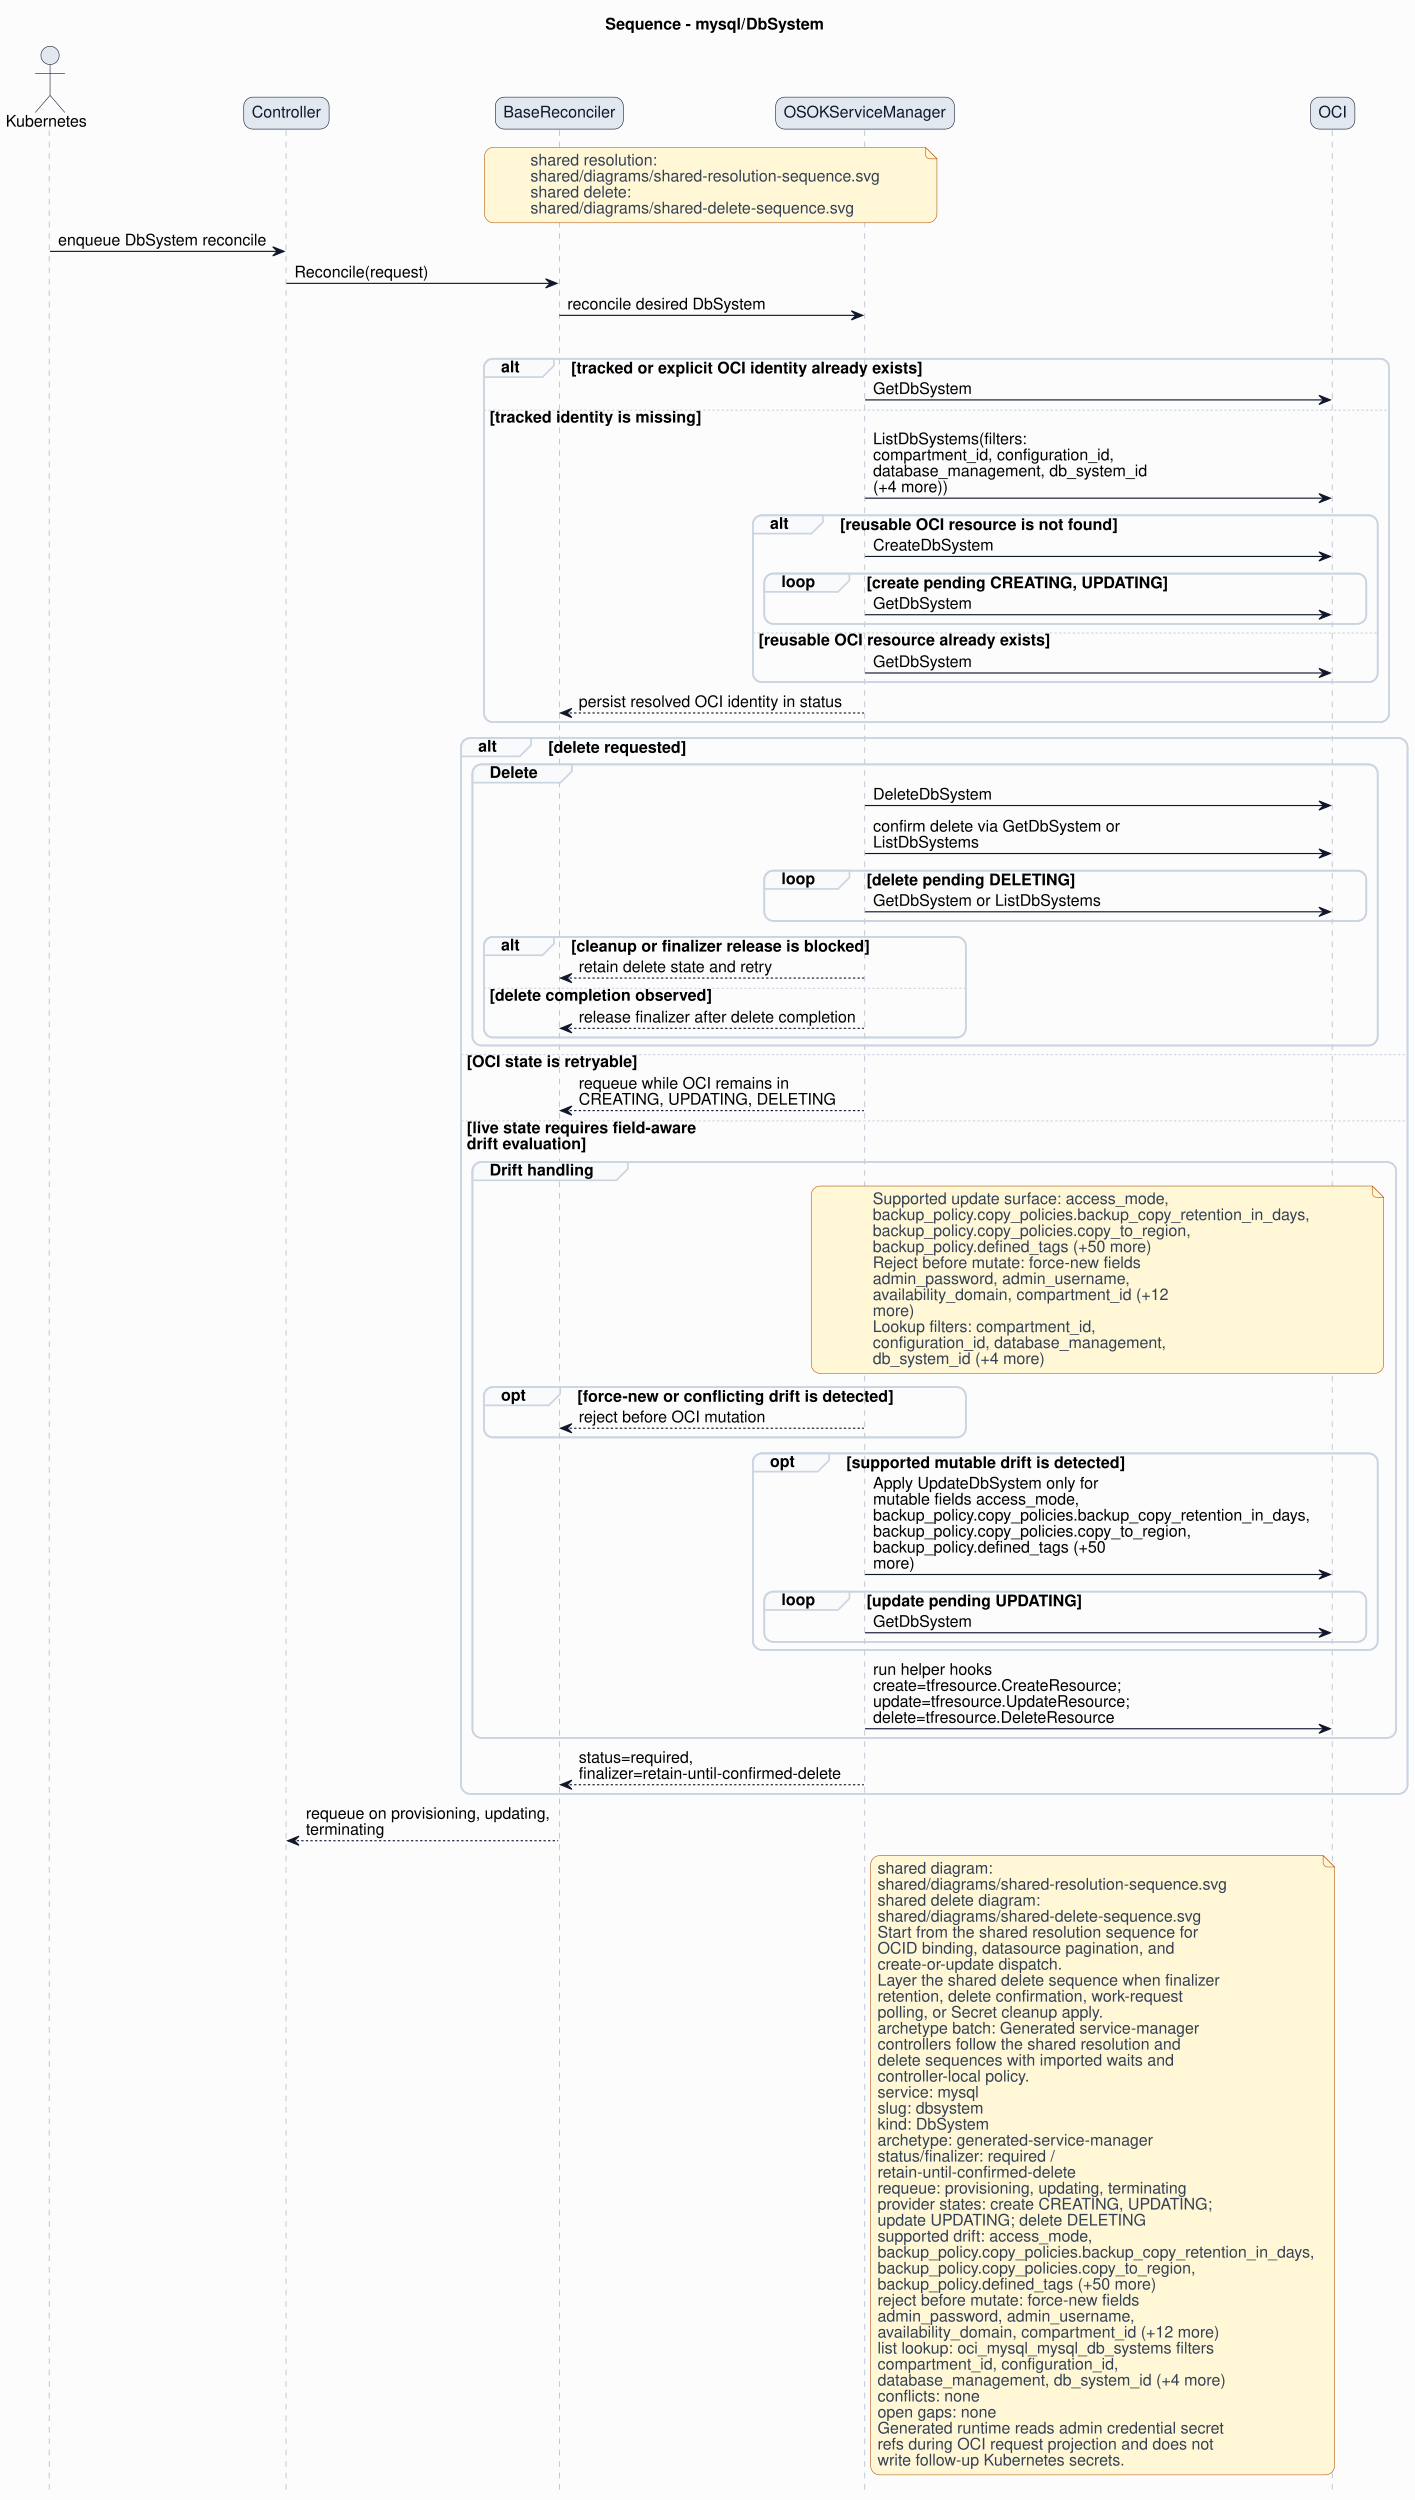
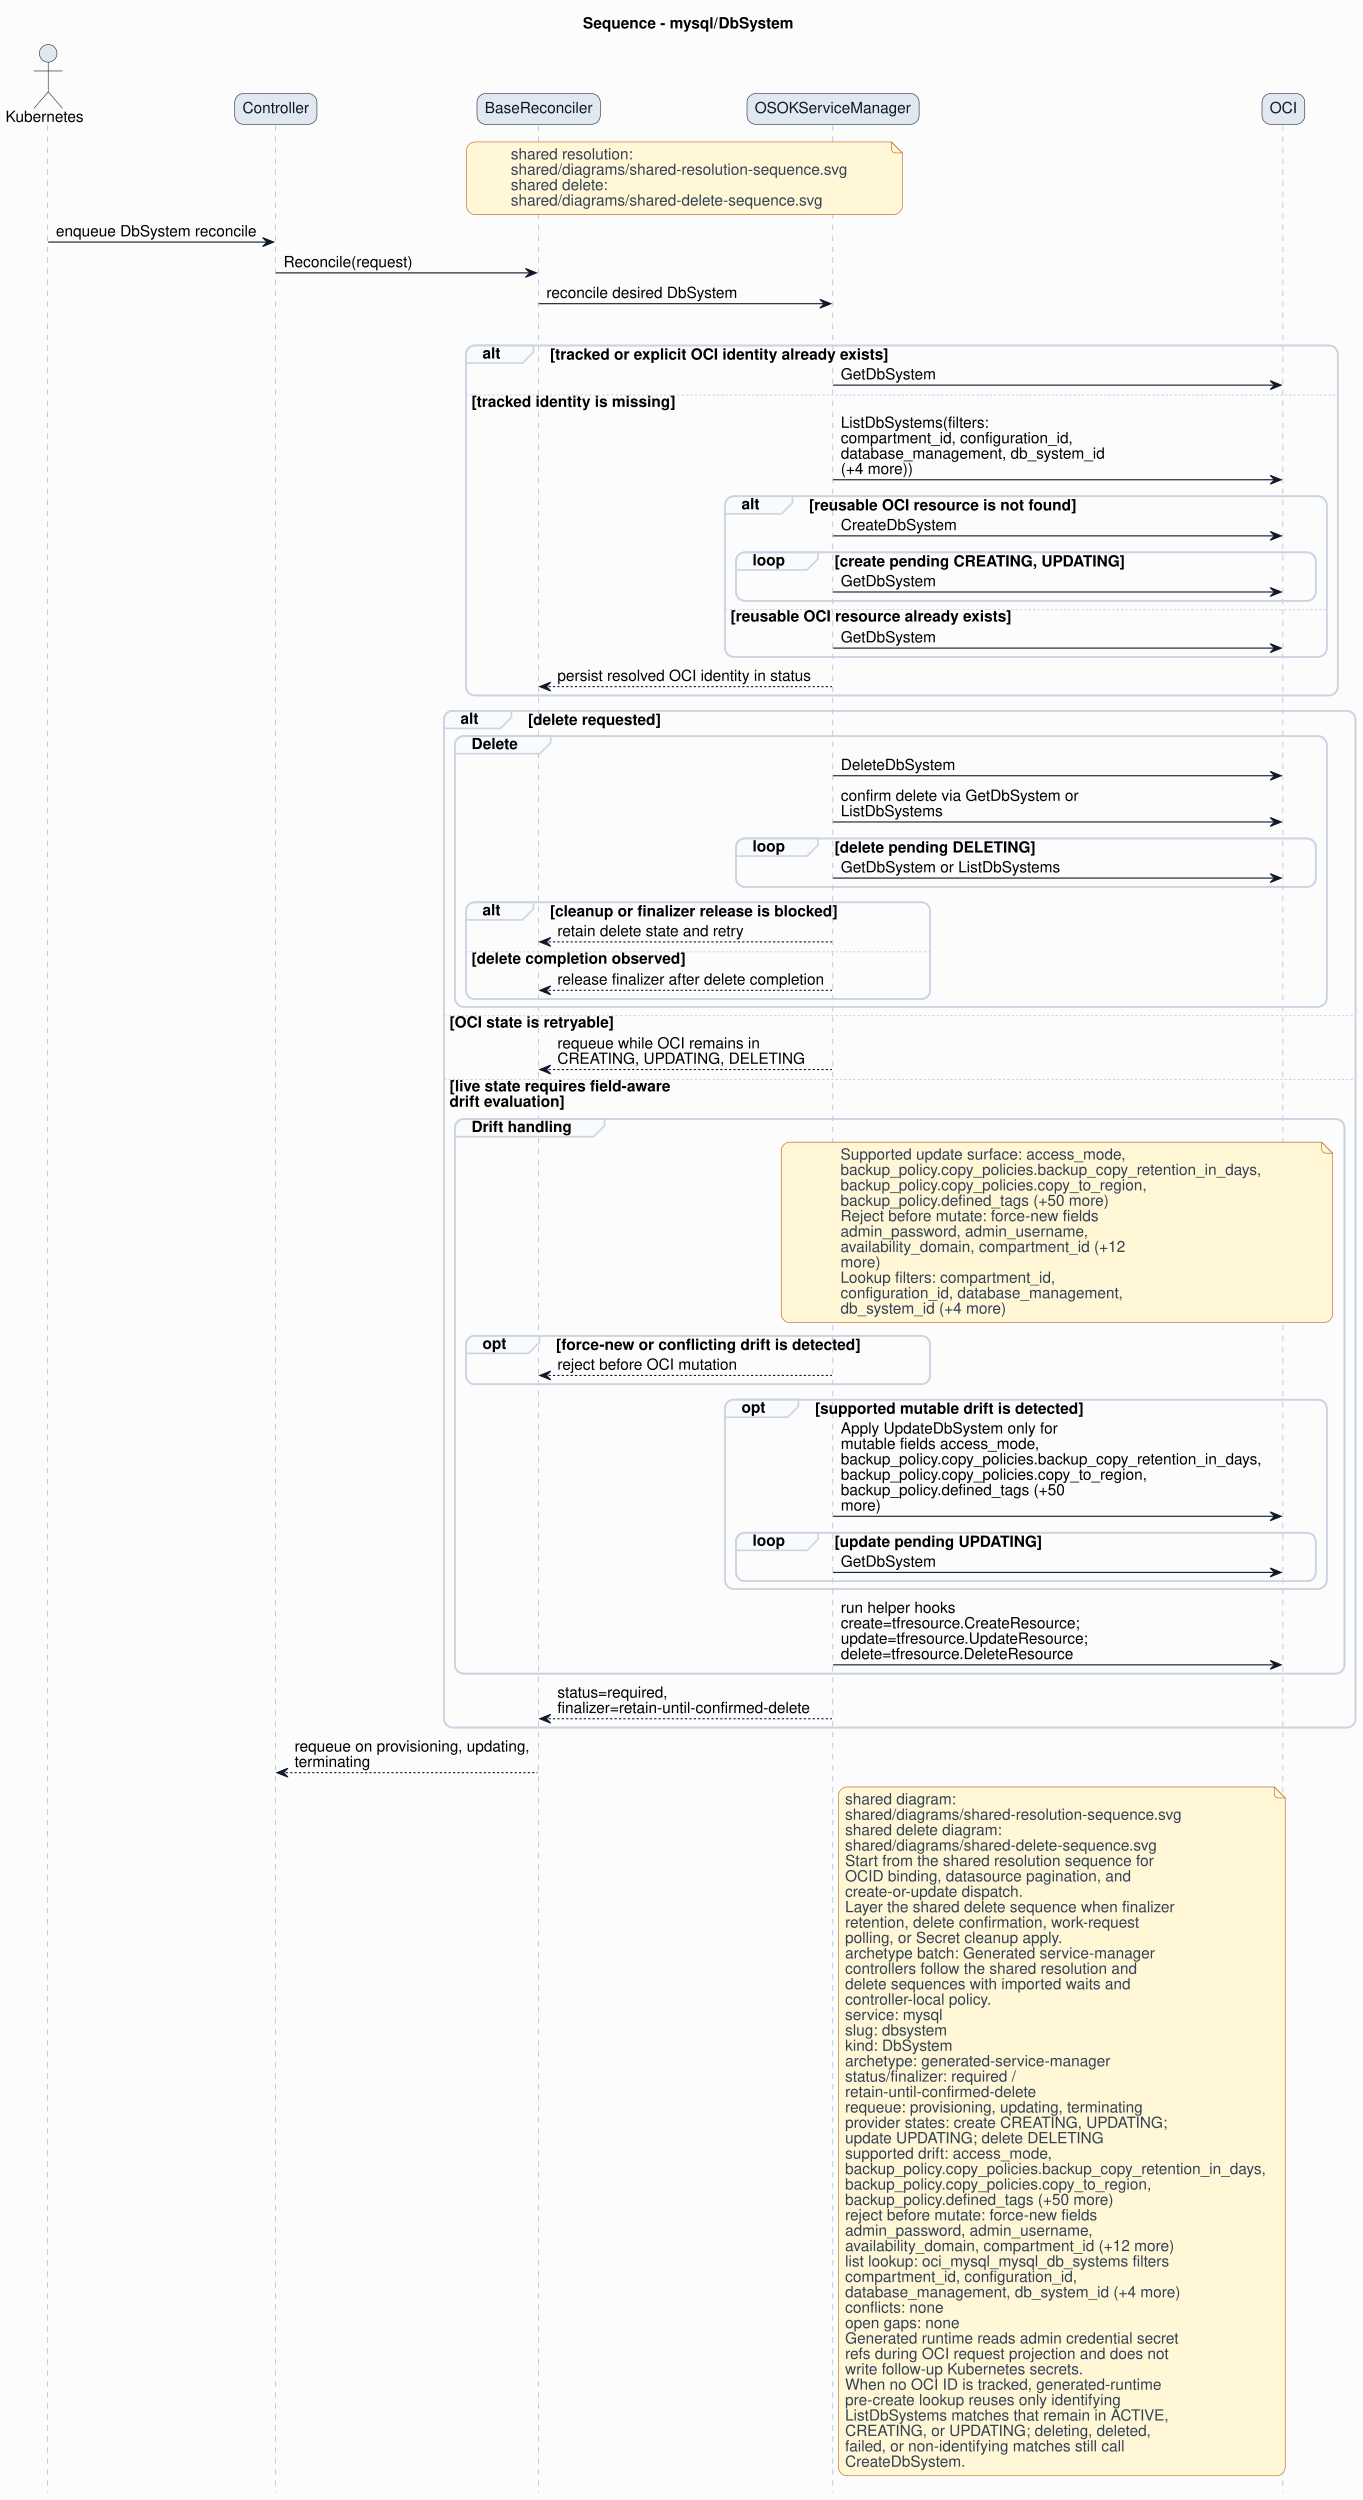
- <svg xmlns="http://www.w3.org/2000/svg" contentStyleType="text/css" data-diagram-type="SEQUENCE" height="2188px" preserveAspectRatio="none" style="width:1238px;height:2188px;background:#FCFCFD;" version="1.1" viewBox="0 0 1238 2188" width="1238px" zoomAndPan="magnify">
+ <svg xmlns="http://www.w3.org/2000/svg" contentStyleType="text/css" data-diagram-type="SEQUENCE" height="2272px" preserveAspectRatio="none" style="width:1238px;height:2272px;background:#FCFCFD;" version="1.1" viewBox="0 0 1238 2272" width="1238px" zoomAndPan="magnify">
  <defs />
  <g>
-     <rect fill="#FCFCFD" height="2188" style="stroke:none;stroke-width:1;" width="1238" x="0" y="0" />
+     <rect fill="#FCFCFD" height="2272" style="stroke:none;stroke-width:1;" width="1238" x="0" y="0" />
    <text fill="#000000" font-family="Helvetica" font-size="14" font-weight="bold" lengthAdjust="spacing" textLength="191.399" x="529.747" y="25.78">Sequence - mysql/DbSystem</text>
    <rect fill="none" height="318" rx="8" ry="8" style="stroke:#CBD5E1;stroke-width:1.5;" width="792.3" x="423.487" y="314" />
    <rect fill="none" height="146" rx="8" ry="8" style="stroke:#CBD5E1;stroke-width:1.5;" width="546.894" x="658.893" y="451" />
    <rect fill="none" height="44" rx="8" ry="8" style="stroke:#CBD5E1;stroke-width:1.5;" width="526.894" x="668.893" y="502" />
    <rect fill="none" height="924" rx="8" ry="8" style="stroke:#CBD5E1;stroke-width:1.5;" width="828.407" x="403.487" y="646" />
    <rect fill="none" height="246" rx="8" ry="8" style="stroke:#CBD5E1;stroke-width:1.5;" width="792.3" x="413.487" y="669" />
    <rect fill="none" height="44" rx="8" ry="8" style="stroke:#CBD5E1;stroke-width:1.5;" width="526.894" x="668.893" y="762" />
    <rect fill="none" height="88" rx="8" ry="8" style="stroke:#CBD5E1;stroke-width:1.5;" width="421.798" x="423.487" y="820" />
    <rect fill="none" height="504" rx="8" ry="8" style="stroke:#CBD5E1;stroke-width:1.5;" width="808.407" x="413.487" y="1017" />
    <rect fill="none" height="44" rx="8" ry="8" style="stroke:#CBD5E1;stroke-width:1.5;" width="421.798" x="423.487" y="1214" />
    <rect fill="none" height="172" rx="8" ry="8" style="stroke:#CBD5E1;stroke-width:1.5;" width="546.894" x="658.893" y="1272" />
    <rect fill="none" height="44" rx="8" ry="8" style="stroke:#CBD5E1;stroke-width:1.5;" width="526.894" x="668.893" y="1393" />
    <g class="participant-lifeline" data-entity-uid="part1" data-qualified-name="Kubernetes" id="part1-lifeline">
      <g>
-         <rect fill="#000000" fill-opacity="0" height="2067" width="8" x="39.803" y="114" />
-         <line style="stroke:#94A3B8;stroke-width:0.5;stroke-dasharray:5,5;" x1="43" x2="43" y1="114" y2="2181" />
+         <rect fill="#000000" fill-opacity="0" height="2151" width="8" x="39.803" y="114" />
+         <line style="stroke:#94A3B8;stroke-width:0.5;stroke-dasharray:5,5;" x1="43" x2="43" y1="114" y2="2265" />
      </g>
    </g>
    <g class="participant-lifeline" data-entity-uid="part2" data-qualified-name="Controller" id="part2-lifeline">
      <g>
-         <rect fill="#000000" fill-opacity="0" height="2067" width="8" x="246.685" y="114" />
-         <line style="stroke:#94A3B8;stroke-width:0.5;stroke-dasharray:5,5;" x1="250.34" x2="250.34" y1="114" y2="2181" />
+         <rect fill="#000000" fill-opacity="0" height="2151" width="8" x="246.685" y="114" />
+         <line style="stroke:#94A3B8;stroke-width:0.5;stroke-dasharray:5,5;" x1="250.34" x2="250.34" y1="114" y2="2265" />
      </g>
    </g>
    <g class="participant-lifeline" data-entity-uid="part3" data-qualified-name="BaseReconciler" id="part3-lifeline">
      <g>
-         <rect fill="#000000" fill-opacity="0" height="2067" width="8" x="485.511" y="114" />
-         <line style="stroke:#94A3B8;stroke-width:0.5;stroke-dasharray:5,5;" x1="489.487" x2="489.487" y1="114" y2="2181" />
+         <rect fill="#000000" fill-opacity="0" height="2151" width="8" x="485.511" y="114" />
+         <line style="stroke:#94A3B8;stroke-width:0.5;stroke-dasharray:5,5;" x1="489.487" x2="489.487" y1="114" y2="2265" />
      </g>
    </g>
    <g class="participant-lifeline" data-entity-uid="part4" data-qualified-name="ServiceManager" id="part4-lifeline">
      <g>
-         <rect fill="#000000" fill-opacity="0" height="2067" width="8" x="753.089" y="114" />
-         <line style="stroke:#94A3B8;stroke-width:0.5;stroke-dasharray:5,5;" x1="756.893" x2="756.893" y1="114" y2="2181" />
+         <rect fill="#000000" fill-opacity="0" height="2151" width="8" x="753.089" y="114" />
+         <line style="stroke:#94A3B8;stroke-width:0.5;stroke-dasharray:5,5;" x1="756.893" x2="756.893" y1="114" y2="2265" />
      </g>
    </g>
    <g class="participant-lifeline" data-entity-uid="part5" data-qualified-name="OCI" id="part5-lifeline">
      <g>
-         <rect fill="#000000" fill-opacity="0" height="2067" width="8" x="1162.342" y="114" />
-         <line style="stroke:#94A3B8;stroke-width:0.5;stroke-dasharray:5,5;" x1="1165.898" x2="1165.898" y1="114" y2="2181" />
+         <rect fill="#000000" fill-opacity="0" height="2151" width="8" x="1162.342" y="114" />
+         <line style="stroke:#94A3B8;stroke-width:0.5;stroke-dasharray:5,5;" x1="1165.898" x2="1165.898" y1="114" y2="2265" />
      </g>
    </g>
    <g class="participant participant-head" data-entity-uid="part1" data-qualified-name="Kubernetes" id="part1-head">
      <text fill="#000000" font-family="Helvetica" font-size="14" lengthAdjust="spacing" textLength="71.606" x="5" y="110.78">Kubernetes</text>
      <ellipse cx="43.803" cy="48.5" fill="#E2E8F0" rx="8" ry="8" style="stroke:#0F172A;stroke-width:0.5;" />
      <path d="M43.803,56.5 L43.803,83.5 M30.803,64.5 L56.803,64.5 M43.803,83.5 L30.803,98.5 M43.803,83.5 L56.803,98.5" fill="none" style="stroke:#0F172A;stroke-width:0.5;" />
    </g>
    <g class="participant participant-head" data-entity-uid="part2" data-qualified-name="Controller" id="part2-head">
      <rect fill="#E2E8F0" height="28" rx="8" ry="8" style="stroke:#0F172A;stroke-width:0.5;" width="74.689" x="213.34" y="85" />
      <text fill="#0F172A" font-family="Helvetica" font-size="14" lengthAdjust="spacing" textLength="60.69" x="220.34" y="102.78">Controller</text>
    </g>
    <g class="participant participant-head" data-entity-uid="part3" data-qualified-name="BaseReconciler" id="part3-head">
      <rect fill="#E2E8F0" height="28" rx="8" ry="8" style="stroke:#0F172A;stroke-width:0.5;" width="112.048" x="433.487" y="85" />
      <text fill="#0F172A" font-family="Helvetica" font-size="14" lengthAdjust="spacing" textLength="98.048" x="440.487" y="102.78">BaseReconciler</text>
    </g>
    <g class="participant participant-head" data-entity-uid="part4" data-qualified-name="ServiceManager" id="part4-head">
      <rect fill="#E2E8F0" height="28" rx="8" ry="8" style="stroke:#0F172A;stroke-width:0.5;" width="156.393" x="678.893" y="85" />
      <text fill="#0F172A" font-family="Helvetica" font-size="14" lengthAdjust="spacing" textLength="142.393" x="685.893" y="102.78">OSOKServiceManager</text>
    </g>
    <g class="participant participant-head" data-entity-uid="part5" data-qualified-name="OCI" id="part5-head">
      <rect fill="#E2E8F0" height="28" rx="8" ry="8" style="stroke:#0F172A;stroke-width:0.5;" width="38.89" x="1146.898" y="85" />
      <text fill="#0F172A" font-family="Helvetica" font-size="14" lengthAdjust="spacing" textLength="24.89" x="1153.898" y="102.78">OCI</text>
    </g>
    <path d="M424,137 L424,187 A8,8 0 0 0 432,195 L812,195 A8,8 0 0 0 820,187 L820,139 L810,129 L432,129 A8,8 0 0 0 424,137" fill="#FFF7D6" style="stroke:#B45309;stroke-width:0.5;" />
    <path d="M810,129 L810,135 A4,4 0 0 0 814,139 L820,139 L810,129" fill="#FFF7D6" style="stroke:#B45309;stroke-width:0.5;" />
    <text fill="#334155" font-family="Helvetica" font-size="14" lengthAdjust="spacing" textLength="111.289" x="464.203" y="144.78">shared resolution:</text>
    <text fill="#334155" font-family="Helvetica" font-size="14" lengthAdjust="spacing" textLength="307.392" x="464.203" y="158.78">shared/diagrams/shared-resolution-sequence.svg</text>
    <text fill="#334155" font-family="Helvetica" font-size="14" lengthAdjust="spacing" textLength="88.731" x="464.203" y="172.78">shared delete:</text>
    <text fill="#334155" font-family="Helvetica" font-size="14" lengthAdjust="spacing" textLength="284.833" x="464.203" y="186.78">shared/diagrams/shared-delete-sequence.svg</text>
    <g class="message" data-entity-1="part1" data-entity-2="part2" id="msg1">
      <polygon fill="#0F172A" points="238.685,216,248.685,220,238.685,224,242.685,220" style="stroke:#0F172A;stroke-width:1;" />
      <line style="stroke:#0F172A;stroke-width:1;" x1="43.803" x2="244.685" y1="220" y2="220" />
      <text fill="#000000" font-family="Helvetica" font-size="14" lengthAdjust="spacing" textLength="182.882" x="50.803" y="214.78">enqueue DbSystem reconcile</text>
    </g>
    <g class="message" data-entity-1="part2" data-entity-2="part3" id="msg2">
      <polygon fill="#0F172A" points="477.511,244,487.511,248,477.511,252,481.511,248" style="stroke:#0F172A;stroke-width:1;" />
      <line style="stroke:#0F172A;stroke-width:1;" x1="250.685" x2="483.511" y1="248" y2="248" />
      <text fill="#000000" font-family="Helvetica" font-size="14" lengthAdjust="spacing" textLength="117.496" x="257.685" y="242.78">Reconcile(request)</text>
    </g>
    <g class="message" data-entity-1="part3" data-entity-2="part4" id="msg3">
      <polygon fill="#0F172A" points="745.089,272,755.089,276,745.089,280,749.089,276" style="stroke:#0F172A;stroke-width:1;" />
      <line style="stroke:#0F172A;stroke-width:1;" x1="489.511" x2="751.089" y1="276" y2="276" />
      <text fill="#000000" font-family="Helvetica" font-size="14" lengthAdjust="spacing" textLength="174.296" x="496.511" y="270.78">reconcile desired DbSystem</text>
    </g>
    <path d="M431.487,314 L484.825,314 L484.825,320 L474.825,330 L423.487,330 L423.487,322 A8,8 0 0 1 431.487,314" fill="#F8FAFC" style="stroke:#CBD5E1;stroke-width:1.5;" />
    <rect fill="none" height="318" rx="8" ry="8" style="stroke:#CBD5E1;stroke-width:1.5;" width="792.3" x="423.487" y="314" />
    <text fill="#000000" font-family="Helvetica" font-size="14" font-weight="bold" lengthAdjust="spacing" textLength="16.338" x="438.487" y="325.78">alt</text>
    <text fill="#000000" font-family="Helvetica" font-size="14" font-weight="bold" lengthAdjust="spacing" textLength="308.109" x="499.825" y="326.78">[tracked or explicit OCI identity already exists]</text>
    <g class="message" data-entity-1="part4" data-entity-2="part5" id="msg4">
      <polygon fill="#0F172A" points="1154.342,346,1164.342,350,1154.342,354,1158.342,350" style="stroke:#0F172A;stroke-width:1;" />
      <line style="stroke:#0F172A;stroke-width:1;" x1="757.089" x2="1160.342" y1="350" y2="350" />
      <text fill="#000000" font-family="Helvetica" font-size="14" lengthAdjust="spacing" textLength="87.138" x="764.089" y="344.78">GetDbSystem</text>
    </g>
    <line style="stroke:#CBD5E1;stroke-width:1;stroke-dasharray:2,2;" x1="423.487" x2="1215.787" y1="359" y2="359" />
    <text fill="#000000" font-family="Helvetica" font-size="14" font-weight="bold" lengthAdjust="spacing" textLength="185.158" x="428.487" y="369.78">[tracked identity is missing]</text>
    <g class="message" data-entity-1="part4" data-entity-2="part5" id="msg5">
      <polygon fill="#0F172A" points="1154.342,432,1164.342,436,1154.342,440,1158.342,436" style="stroke:#0F172A;stroke-width:1;" />
      <line style="stroke:#0F172A;stroke-width:1;" x1="757.089" x2="1160.342" y1="436" y2="436" />
      <text fill="#000000" font-family="Helvetica" font-size="14" lengthAdjust="spacing" textLength="135.358" x="764.089" y="388.78">ListDbSystems(filters:</text>
      <text fill="#000000" font-family="Helvetica" font-size="14" lengthAdjust="spacing" textLength="210.895" x="764.089" y="402.78">compartment_id, configuration_id,</text>
      <text fill="#000000" font-family="Helvetica" font-size="14" lengthAdjust="spacing" textLength="241.268" x="764.089" y="416.78">database_management, db_system_id</text>
      <text fill="#000000" font-family="Helvetica" font-size="14" lengthAdjust="spacing" textLength="65.734" x="764.089" y="430.78">(+4 more))</text>
    </g>
    <path d="M666.893,451 L720.231,451 L720.231,457 L710.231,467 L658.893,467 L658.893,459 A8,8 0 0 1 666.893,451" fill="#F8FAFC" style="stroke:#CBD5E1;stroke-width:1.5;" />
    <rect fill="none" height="146" rx="8" ry="8" style="stroke:#CBD5E1;stroke-width:1.5;" width="546.894" x="658.893" y="451" />
    <text fill="#000000" font-family="Helvetica" font-size="14" font-weight="bold" lengthAdjust="spacing" textLength="16.338" x="673.893" y="462.78">alt</text>
    <text fill="#000000" font-family="Helvetica" font-size="14" font-weight="bold" lengthAdjust="spacing" textLength="242.703" x="735.231" y="463.78">[reusable OCI resource is not found]</text>
    <g class="message" data-entity-1="part4" data-entity-2="part5" id="msg6">
      <polygon fill="#0F172A" points="1154.342,483,1164.342,487,1154.342,491,1158.342,487" style="stroke:#0F172A;stroke-width:1;" />
      <line style="stroke:#0F172A;stroke-width:1;" x1="757.089" x2="1160.342" y1="487" y2="487" />
      <text fill="#000000" font-family="Helvetica" font-size="14" lengthAdjust="spacing" textLength="106.593" x="764.089" y="481.78">CreateDbSystem</text>
    </g>
    <path d="M676.893,502 L743.438,502 L743.438,508 L733.438,518 L668.893,518 L668.893,510 A8,8 0 0 1 676.893,502" fill="#F8FAFC" style="stroke:#CBD5E1;stroke-width:1.5;" />
    <rect fill="none" height="44" rx="8" ry="8" style="stroke:#CBD5E1;stroke-width:1.5;" width="526.894" x="668.893" y="502" />
    <text fill="#000000" font-family="Helvetica" font-size="14" font-weight="bold" lengthAdjust="spacing" textLength="29.545" x="683.893" y="513.78">loop</text>
    <text fill="#000000" font-family="Helvetica" font-size="14" font-weight="bold" lengthAdjust="spacing" textLength="266.793" x="758.438" y="514.78">[create pending CREATING, UPDATING]</text>
    <g class="message" data-entity-1="part4" data-entity-2="part5" id="msg7">
      <polygon fill="#0F172A" points="1154.342,534,1164.342,538,1154.342,542,1158.342,538" style="stroke:#0F172A;stroke-width:1;" />
      <line style="stroke:#0F172A;stroke-width:1;" x1="757.089" x2="1160.342" y1="538" y2="538" />
      <text fill="#000000" font-family="Helvetica" font-size="14" lengthAdjust="spacing" textLength="87.138" x="764.089" y="532.78">GetDbSystem</text>
    </g>
    <line style="stroke:#CBD5E1;stroke-width:1;stroke-dasharray:2,2;" x1="658.893" x2="1205.787" y1="554" y2="554" />
    <text fill="#000000" font-family="Helvetica" font-size="14" font-weight="bold" lengthAdjust="spacing" textLength="255.233" x="663.893" y="564.78">[reusable OCI resource already exists]</text>
    <g class="message" data-entity-1="part4" data-entity-2="part5" id="msg8">
      <polygon fill="#0F172A" points="1154.342,585,1164.342,589,1154.342,593,1158.342,589" style="stroke:#0F172A;stroke-width:1;" />
      <line style="stroke:#0F172A;stroke-width:1;" x1="757.089" x2="1160.342" y1="589" y2="589" />
      <text fill="#000000" font-family="Helvetica" font-size="14" lengthAdjust="spacing" textLength="87.138" x="764.089" y="583.78">GetDbSystem</text>
    </g>
    <g class="message" data-entity-1="part4" data-entity-2="part3" id="msg9">
      <polygon fill="#0F172A" points="500.511,620,490.511,624,500.511,628,496.511,624" style="stroke:#0F172A;stroke-width:1;" />
      <line style="stroke:#0F172A;stroke-width:1;stroke-dasharray:2,2;" x1="494.511" x2="756.089" y1="624" y2="624" />
      <text fill="#000000" font-family="Helvetica" font-size="14" lengthAdjust="spacing" textLength="231.096" x="506.511" y="618.78">persist resolved OCI identity in status</text>
    </g>
    <path d="M411.487,646 L464.825,646 L464.825,652 L454.825,662 L403.487,662 L403.487,654 A8,8 0 0 1 411.487,646" fill="#F8FAFC" style="stroke:#CBD5E1;stroke-width:1.5;" />
    <rect fill="none" height="924" rx="8" ry="8" style="stroke:#CBD5E1;stroke-width:1.5;" width="828.407" x="403.487" y="646" />
    <text fill="#000000" font-family="Helvetica" font-size="14" font-weight="bold" lengthAdjust="spacing" textLength="16.338" x="418.487" y="657.78">alt</text>
    <text fill="#000000" font-family="Helvetica" font-size="14" font-weight="bold" lengthAdjust="spacing" textLength="120.586" x="479.825" y="658.78">[delete requested]</text>
    <path d="M421.487,669 L500.508,669 L500.508,675 L490.508,685 L413.487,685 L413.487,677 A8,8 0 0 1 421.487,669" fill="#F8FAFC" style="stroke:#CBD5E1;stroke-width:1.5;" />
    <rect fill="none" height="246" rx="8" ry="8" style="stroke:#CBD5E1;stroke-width:1.5;" width="792.3" x="413.487" y="669" />
    <text fill="#000000" font-family="Helvetica" font-size="14" font-weight="bold" lengthAdjust="spacing" textLength="42.02" x="428.487" y="680.78">Delete</text>
    <g class="message" data-entity-1="part4" data-entity-2="part5" id="msg10">
      <polygon fill="#0F172A" points="1154.342,701,1164.342,705,1154.342,709,1158.342,705" style="stroke:#0F172A;stroke-width:1;" />
      <line style="stroke:#0F172A;stroke-width:1;" x1="757.089" x2="1160.342" y1="705" y2="705" />
      <text fill="#000000" font-family="Helvetica" font-size="14" lengthAdjust="spacing" textLength="105.041" x="764.089" y="699.78">DeleteDbSystem</text>
    </g>
    <g class="message" data-entity-1="part4" data-entity-2="part5" id="msg11">
      <polygon fill="#0F172A" points="1154.342,743,1164.342,747,1154.342,751,1158.342,747" style="stroke:#0F172A;stroke-width:1;" />
      <line style="stroke:#0F172A;stroke-width:1;" x1="757.089" x2="1160.342" y1="747" y2="747" />
      <text fill="#000000" font-family="Helvetica" font-size="14" lengthAdjust="spacing" textLength="217.082" x="764.089" y="727.78">confirm delete via GetDbSystem or</text>
      <text fill="#000000" font-family="Helvetica" font-size="14" lengthAdjust="spacing" textLength="93.358" x="764.089" y="741.78">ListDbSystems</text>
    </g>
    <path d="M676.893,762 L743.438,762 L743.438,768 L733.438,778 L668.893,778 L668.893,770 A8,8 0 0 1 676.893,762" fill="#F8FAFC" style="stroke:#CBD5E1;stroke-width:1.5;" />
    <rect fill="none" height="44" rx="8" ry="8" style="stroke:#CBD5E1;stroke-width:1.5;" width="526.894" x="668.893" y="762" />
    <text fill="#000000" font-family="Helvetica" font-size="14" font-weight="bold" lengthAdjust="spacing" textLength="29.545" x="683.893" y="773.78">loop</text>
    <text fill="#000000" font-family="Helvetica" font-size="14" font-weight="bold" lengthAdjust="spacing" textLength="182.779" x="758.438" y="774.78">[delete pending DELETING]</text>
    <g class="message" data-entity-1="part4" data-entity-2="part5" id="msg12">
      <polygon fill="#0F172A" points="1154.342,794,1164.342,798,1154.342,802,1158.342,798" style="stroke:#0F172A;stroke-width:1;" />
      <line style="stroke:#0F172A;stroke-width:1;" x1="757.089" x2="1160.342" y1="798" y2="798" />
      <text fill="#000000" font-family="Helvetica" font-size="14" lengthAdjust="spacing" textLength="200.724" x="764.089" y="792.78">GetDbSystem or ListDbSystems</text>
    </g>
    <path d="M431.487,820 L484.825,820 L484.825,826 L474.825,836 L423.487,836 L423.487,828 A8,8 0 0 1 431.487,820" fill="#F8FAFC" style="stroke:#CBD5E1;stroke-width:1.5;" />
    <rect fill="none" height="88" rx="8" ry="8" style="stroke:#CBD5E1;stroke-width:1.5;" width="421.798" x="423.487" y="820" />
    <text fill="#000000" font-family="Helvetica" font-size="14" font-weight="bold" lengthAdjust="spacing" textLength="16.338" x="438.487" y="831.78">alt</text>
    <text fill="#000000" font-family="Helvetica" font-size="14" font-weight="bold" lengthAdjust="spacing" textLength="261.427" x="499.825" y="832.78">[cleanup or finalizer release is blocked]</text>
    <g class="message" data-entity-1="part4" data-entity-2="part3" id="msg13">
      <polygon fill="#0F172A" points="500.511,852,490.511,856,500.511,860,496.511,856" style="stroke:#0F172A;stroke-width:1;" />
      <line style="stroke:#0F172A;stroke-width:1;stroke-dasharray:2,2;" x1="494.511" x2="756.089" y1="856" y2="856" />
      <text fill="#000000" font-family="Helvetica" font-size="14" lengthAdjust="spacing" textLength="170.434" x="506.511" y="850.78">retain delete state and retry</text>
    </g>
    <line style="stroke:#CBD5E1;stroke-width:1;stroke-dasharray:2,2;" x1="423.487" x2="845.286" y1="865" y2="865" />
    <text fill="#000000" font-family="Helvetica" font-size="14" font-weight="bold" lengthAdjust="spacing" textLength="194.482" x="428.487" y="875.78">[delete completion observed]</text>
    <g class="message" data-entity-1="part4" data-entity-2="part3" id="msg14">
      <polygon fill="#0F172A" points="500.511,896,490.511,900,500.511,904,496.511,900" style="stroke:#0F172A;stroke-width:1;" />
      <line style="stroke:#0F172A;stroke-width:1;stroke-dasharray:2,2;" x1="494.511" x2="756.089" y1="900" y2="900" />
      <text fill="#000000" font-family="Helvetica" font-size="14" lengthAdjust="spacing" textLength="243.578" x="506.511" y="894.78">release finalizer after delete completion</text>
    </g>
    <line style="stroke:#CBD5E1;stroke-width:1;stroke-dasharray:2,2;" x1="403.487" x2="1231.894" y1="923" y2="923" />
    <text fill="#000000" font-family="Helvetica" font-size="14" font-weight="bold" lengthAdjust="spacing" textLength="149.386" x="408.487" y="933.78">[OCI state is retryable]</text>
    <g class="message" data-entity-1="part4" data-entity-2="part3" id="msg15">
      <polygon fill="#0F172A" points="500.511,968,490.511,972,500.511,976,496.511,972" style="stroke:#0F172A;stroke-width:1;" />
      <line style="stroke:#0F172A;stroke-width:1;stroke-dasharray:2,2;" x1="494.511" x2="756.089" y1="972" y2="972" />
      <text fill="#000000" font-family="Helvetica" font-size="14" lengthAdjust="spacing" textLength="184.42" x="506.511" y="952.78">requeue while OCI remains in</text>
      <text fill="#000000" font-family="Helvetica" font-size="14" lengthAdjust="spacing" textLength="230.248" x="506.511" y="966.78">CREATING, UPDATING, DELETING</text>
    </g>
    <line style="stroke:#CBD5E1;stroke-width:1;stroke-dasharray:2,2;" x1="403.487" x2="1231.894" y1="981" y2="981" />
    <text fill="#000000" font-family="Helvetica" font-size="14" font-weight="bold" lengthAdjust="spacing" textLength="200.751" x="408.487" y="991.78">[live state requires field-aware</text>
    <text fill="#000000" font-family="Helvetica" font-size="14" font-weight="bold" lengthAdjust="spacing" textLength="105.007" x="408.487" y="1005.78">drift evaluation]</text>
    <path d="M421.487,1017 L549.474,1017 L549.474,1023 L539.474,1033 L413.487,1033 L413.487,1025 A8,8 0 0 1 421.487,1017" fill="#F8FAFC" style="stroke:#CBD5E1;stroke-width:1.5;" />
    <rect fill="none" height="504" rx="8" ry="8" style="stroke:#CBD5E1;stroke-width:1.5;" width="808.407" x="413.487" y="1017" />
    <text fill="#000000" font-family="Helvetica" font-size="14" font-weight="bold" lengthAdjust="spacing" textLength="90.986" x="428.487" y="1028.78">Drift handling</text>
    <path d="M710,1046 L710,1194 A8,8 0 0 0 718,1202 L1203,1202 A8,8 0 0 0 1211,1194 L1211,1048 L1201,1038 L718,1038 A8,8 0 0 0 710,1046" fill="#FFF7D6" style="stroke:#B45309;stroke-width:0.5;" />
    <path d="M1201,1038 L1201,1044 A4,4 0 0 0 1205,1048 L1211,1048 L1201,1038" fill="#FFF7D6" style="stroke:#B45309;stroke-width:0.5;" />
    <text fill="#334155" font-family="Helvetica" font-size="14" lengthAdjust="spacing" textLength="259.164" x="763.821" y="1053.78">Supported update surface: access_mode,</text>
    <text fill="#334155" font-family="Helvetica" font-size="14" lengthAdjust="spacing" textLength="385.253" x="763.821" y="1067.78">backup_policy.copy_policies.backup_copy_retention_in_days,</text>
    <text fill="#334155" font-family="Helvetica" font-size="14" lengthAdjust="spacing" textLength="280.178" x="763.821" y="1081.78">backup_policy.copy_policies.copy_to_region,</text>
    <text fill="#334155" font-family="Helvetica" font-size="14" lengthAdjust="spacing" textLength="245.54" x="763.821" y="1095.78">backup_policy.defined_tags (+50 more)</text>
    <text fill="#334155" font-family="Helvetica" font-size="14" lengthAdjust="spacing" textLength="235.778" x="763.821" y="1109.78">Reject before mutate: force-new fields</text>
    <text fill="#334155" font-family="Helvetica" font-size="14" lengthAdjust="spacing" textLength="225.675" x="763.821" y="1123.78">admin_password, admin_username,</text>
    <text fill="#334155" font-family="Helvetica" font-size="14" lengthAdjust="spacing" textLength="258.747" x="763.821" y="1137.78">availability_domain, compartment_id (+12</text>
    <text fill="#334155" font-family="Helvetica" font-size="14" lengthAdjust="spacing" textLength="36.559" x="763.821" y="1151.78">more)</text>
    <text fill="#334155" font-family="Helvetica" font-size="14" lengthAdjust="spacing" textLength="195.316" x="763.821" y="1165.78">Lookup filters: compartment_id,</text>
    <text fill="#334155" font-family="Helvetica" font-size="14" lengthAdjust="spacing" textLength="257.626" x="763.821" y="1179.78">configuration_id, database_management,</text>
    <text fill="#334155" font-family="Helvetica" font-size="14" lengthAdjust="spacing" textLength="151.341" x="763.821" y="1193.78">db_system_id (+4 more)</text>
    <path d="M431.487,1214 L490.253,1214 L490.253,1220 L480.253,1230 L423.487,1230 L423.487,1222 A8,8 0 0 1 431.487,1214" fill="#F8FAFC" style="stroke:#CBD5E1;stroke-width:1.5;" />
    <rect fill="none" height="44" rx="8" ry="8" style="stroke:#CBD5E1;stroke-width:1.5;" width="421.798" x="423.487" y="1214" />
    <text fill="#000000" font-family="Helvetica" font-size="14" font-weight="bold" lengthAdjust="spacing" textLength="21.766" x="438.487" y="1225.78">opt</text>
    <text fill="#000000" font-family="Helvetica" font-size="14" font-weight="bold" lengthAdjust="spacing" textLength="276.131" x="505.253" y="1226.78">[force-new or conflicting drift is detected]</text>
    <g class="message" data-entity-1="part4" data-entity-2="part3" id="msg16">
      <polygon fill="#0F172A" points="500.511,1246,490.511,1250,500.511,1254,496.511,1250" style="stroke:#0F172A;stroke-width:1;" />
      <line style="stroke:#0F172A;stroke-width:1;stroke-dasharray:2,2;" x1="494.511" x2="756.089" y1="1250" y2="1250" />
      <text fill="#000000" font-family="Helvetica" font-size="14" lengthAdjust="spacing" textLength="164.185" x="506.511" y="1244.78">reject before OCI mutation</text>
    </g>
    <path d="M666.893,1272 L725.659,1272 L725.659,1278 L715.659,1288 L658.893,1288 L658.893,1280 A8,8 0 0 1 666.893,1272" fill="#F8FAFC" style="stroke:#CBD5E1;stroke-width:1.5;" />
    <rect fill="none" height="172" rx="8" ry="8" style="stroke:#CBD5E1;stroke-width:1.5;" width="546.894" x="658.893" y="1272" />
    <text fill="#000000" font-family="Helvetica" font-size="14" font-weight="bold" lengthAdjust="spacing" textLength="21.766" x="673.893" y="1283.78">opt</text>
    <text fill="#000000" font-family="Helvetica" font-size="14" font-weight="bold" lengthAdjust="spacing" textLength="243.462" x="740.659" y="1284.78">[supported mutable drift is detected]</text>
    <g class="message" data-entity-1="part4" data-entity-2="part5" id="msg17">
      <polygon fill="#0F172A" points="1154.342,1374,1164.342,1378,1154.342,1382,1158.342,1378" style="stroke:#0F172A;stroke-width:1;" />
      <line style="stroke:#0F172A;stroke-width:1;" x1="757.089" x2="1160.342" y1="1378" y2="1378" />
      <text fill="#000000" font-family="Helvetica" font-size="14" lengthAdjust="spacing" textLength="198.427" x="764.089" y="1302.78">Apply UpdateDbSystem only for</text>
      <text fill="#000000" font-family="Helvetica" font-size="14" lengthAdjust="spacing" textLength="180.537" x="764.089" y="1316.78">mutable fields access_mode,</text>
      <text fill="#000000" font-family="Helvetica" font-size="14" lengthAdjust="spacing" textLength="385.253" x="764.089" y="1330.78">backup_policy.copy_policies.backup_copy_retention_in_days,</text>
      <text fill="#000000" font-family="Helvetica" font-size="14" lengthAdjust="spacing" textLength="280.178" x="764.089" y="1344.78">backup_policy.copy_policies.copy_to_region,</text>
      <text fill="#000000" font-family="Helvetica" font-size="14" lengthAdjust="spacing" textLength="205.092" x="764.089" y="1358.78">backup_policy.defined_tags (+50</text>
      <text fill="#000000" font-family="Helvetica" font-size="14" lengthAdjust="spacing" textLength="36.559" x="764.089" y="1372.78">more)</text>
    </g>
    <path d="M676.893,1393 L743.438,1393 L743.438,1399 L733.438,1409 L668.893,1409 L668.893,1401 A8,8 0 0 1 676.893,1393" fill="#F8FAFC" style="stroke:#CBD5E1;stroke-width:1.5;" />
    <rect fill="none" height="44" rx="8" ry="8" style="stroke:#CBD5E1;stroke-width:1.5;" width="526.894" x="668.893" y="1393" />
    <text fill="#000000" font-family="Helvetica" font-size="14" font-weight="bold" lengthAdjust="spacing" textLength="29.545" x="683.893" y="1404.78">loop</text>
    <text fill="#000000" font-family="Helvetica" font-size="14" font-weight="bold" lengthAdjust="spacing" textLength="190.538" x="758.438" y="1405.78">[update pending UPDATING]</text>
    <g class="message" data-entity-1="part4" data-entity-2="part5" id="msg18">
      <polygon fill="#0F172A" points="1154.342,1425,1164.342,1429,1154.342,1433,1158.342,1429" style="stroke:#0F172A;stroke-width:1;" />
      <line style="stroke:#0F172A;stroke-width:1;" x1="757.089" x2="1160.342" y1="1429" y2="1429" />
      <text fill="#000000" font-family="Helvetica" font-size="14" lengthAdjust="spacing" textLength="87.138" x="764.089" y="1423.78">GetDbSystem</text>
    </g>
    <g class="message" data-entity-1="part4" data-entity-2="part5" id="msg19">
      <polygon fill="#0F172A" points="1154.342,1509,1164.342,1513,1154.342,1517,1158.342,1513" style="stroke:#0F172A;stroke-width:1;" />
      <line style="stroke:#0F172A;stroke-width:1;" x1="757.089" x2="1160.342" y1="1513" y2="1513" />
      <text fill="#000000" font-family="Helvetica" font-size="14" lengthAdjust="spacing" textLength="104.289" x="764.089" y="1465.78">run helper hooks</text>
      <text fill="#000000" font-family="Helvetica" font-size="14" lengthAdjust="spacing" textLength="219.051" x="764.089" y="1479.78">create=tfresource.CreateResource;</text>
      <text fill="#000000" font-family="Helvetica" font-size="14" lengthAdjust="spacing" textLength="226.085" x="764.089" y="1493.78">update=tfresource.UpdateResource;</text>
      <text fill="#000000" font-family="Helvetica" font-size="14" lengthAdjust="spacing" textLength="212.844" x="764.089" y="1507.78">delete=tfresource.DeleteResource</text>
    </g>
    <g class="message" data-entity-1="part4" data-entity-2="part3" id="msg20">
      <polygon fill="#0F172A" points="500.511,1558,490.511,1562,500.511,1566,496.511,1562" style="stroke:#0F172A;stroke-width:1;" />
      <line style="stroke:#0F172A;stroke-width:1;stroke-dasharray:2,2;" x1="494.511" x2="756.089" y1="1562" y2="1562" />
      <text fill="#000000" font-family="Helvetica" font-size="14" lengthAdjust="spacing" textLength="100.782" x="506.511" y="1542.78">status=required,</text>
      <text fill="#000000" font-family="Helvetica" font-size="14" lengthAdjust="spacing" textLength="230.72" x="506.511" y="1556.78">finalizer=retain-until-confirmed-delete</text>
    </g>
    <g class="message" data-entity-1="part3" data-entity-2="part2" id="msg21">
      <polygon fill="#0F172A" points="261.685,1607,251.685,1611,261.685,1615,257.685,1611" style="stroke:#0F172A;stroke-width:1;" />
      <line style="stroke:#0F172A;stroke-width:1;stroke-dasharray:2,2;" x1="255.685" x2="488.511" y1="1611" y2="1611" />
      <text fill="#000000" font-family="Helvetica" font-size="14" lengthAdjust="spacing" textLength="214.826" x="267.685" y="1591.78">requeue on provisioning, updating,</text>
      <text fill="#000000" font-family="Helvetica" font-size="14" lengthAdjust="spacing" textLength="69.255" x="267.685" y="1605.78">terminating</text>
    </g>
-     <path d="M762,1632 L762,2158 A8,8 0 0 0 770,2166 L1160,2166 A8,8 0 0 0 1168,2158 L1168,1634 L1158,1624 L770,1624 A8,8 0 0 0 762,1632" fill="#FFF7D6" style="stroke:#B45309;stroke-width:0.5;" />
+     <path d="M762,1632 L762,2242 A8,8 0 0 0 770,2250 L1160,2250 A8,8 0 0 0 1168,2242 L1168,1634 L1158,1624 L770,1624 A8,8 0 0 0 762,1632" fill="#FFF7D6" style="stroke:#B45309;stroke-width:0.5;" />
    <path d="M1158,1624 L1158,1630 A4,4 0 0 0 1162,1634 L1168,1634 L1158,1624" fill="#FFF7D6" style="stroke:#B45309;stroke-width:0.5;" />
    <text fill="#334155" font-family="Helvetica" font-size="14" lengthAdjust="spacing" textLength="101.165" x="768" y="1639.78">shared diagram:</text>
    <text fill="#334155" font-family="Helvetica" font-size="14" lengthAdjust="spacing" textLength="307.392" x="768" y="1653.78">shared/diagrams/shared-resolution-sequence.svg</text>
    <text fill="#334155" font-family="Helvetica" font-size="14" lengthAdjust="spacing" textLength="143.199" x="768" y="1667.78">shared delete diagram:</text>
    <text fill="#334155" font-family="Helvetica" font-size="14" lengthAdjust="spacing" textLength="284.833" x="768" y="1681.78">shared/diagrams/shared-delete-sequence.svg</text>
    <text fill="#334155" font-family="Helvetica" font-size="14" lengthAdjust="spacing" textLength="280.93" x="768" y="1695.78">Start from the shared resolution sequence for</text>
    <text fill="#334155" font-family="Helvetica" font-size="14" lengthAdjust="spacing" textLength="260.729" x="768" y="1709.78">OCID binding, datasource pagination, and</text>
    <text fill="#334155" font-family="Helvetica" font-size="14" lengthAdjust="spacing" textLength="163.427" x="768" y="1723.78">create-or-update dispatch.</text>
    <text fill="#334155" font-family="Helvetica" font-size="14" lengthAdjust="spacing" textLength="301.198" x="768" y="1737.78">Layer the shared delete sequence when finalizer</text>
    <text fill="#334155" font-family="Helvetica" font-size="14" lengthAdjust="spacing" textLength="269.247" x="768" y="1751.78">retention, delete confirmation, work-request</text>
    <text fill="#334155" font-family="Helvetica" font-size="14" lengthAdjust="spacing" textLength="199.233" x="768" y="1765.78">polling, or Secret cleanup apply.</text>
    <text fill="#334155" font-family="Helvetica" font-size="14" lengthAdjust="spacing" textLength="281.709" x="768" y="1779.78">archetype batch: Generated service-manager</text>
    <text fill="#334155" font-family="Helvetica" font-size="14" lengthAdjust="spacing" textLength="266.15" x="768" y="1793.78">controllers follow the shared resolution and</text>
    <text fill="#334155" font-family="Helvetica" font-size="14" lengthAdjust="spacing" textLength="259.93" x="768" y="1807.78">delete sequences with imported waits and</text>
    <text fill="#334155" font-family="Helvetica" font-size="14" lengthAdjust="spacing" textLength="134.606" x="768" y="1821.78">controller-local policy.</text>
    <text fill="#334155" font-family="Helvetica" font-size="14" lengthAdjust="spacing" textLength="88.683" x="768" y="1835.78">service: mysql</text>
    <text fill="#334155" font-family="Helvetica" font-size="14" lengthAdjust="spacing" textLength="93.372" x="768" y="1849.78">slug: dbsystem</text>
    <text fill="#334155" font-family="Helvetica" font-size="14" lengthAdjust="spacing" textLength="98.034" x="768" y="1863.78">kind: DbSystem</text>
    <text fill="#334155" font-family="Helvetica" font-size="14" lengthAdjust="spacing" textLength="241.24" x="768" y="1877.78">archetype: generated-service-manager</text>
    <text fill="#334155" font-family="Helvetica" font-size="14" lengthAdjust="spacing" textLength="156.406" x="768" y="1891.78">status/finalizer: required /</text>
    <text fill="#334155" font-family="Helvetica" font-size="14" lengthAdjust="spacing" textLength="174.303" x="768" y="1905.78">retain-until-confirmed-delete</text>
    <text fill="#334155" font-family="Helvetica" font-size="14" lengthAdjust="spacing" textLength="272.398" x="768" y="1919.78">requeue: provisioning, updating, terminating</text>
    <text fill="#334155" font-family="Helvetica" font-size="14" lengthAdjust="spacing" textLength="298.744" x="768" y="1933.78">provider states: create CREATING, UPDATING;</text>
    <text fill="#334155" font-family="Helvetica" font-size="14" lengthAdjust="spacing" textLength="238.875" x="768" y="1947.78">update UPDATING; delete DELETING</text>
    <text fill="#334155" font-family="Helvetica" font-size="14" lengthAdjust="spacing" textLength="187.544" x="768" y="1961.78">supported drift: access_mode,</text>
    <text fill="#334155" font-family="Helvetica" font-size="14" lengthAdjust="spacing" textLength="385.253" x="768" y="1975.78">backup_policy.copy_policies.backup_copy_retention_in_days,</text>
    <text fill="#334155" font-family="Helvetica" font-size="14" lengthAdjust="spacing" textLength="280.178" x="768" y="1989.78">backup_policy.copy_policies.copy_to_region,</text>
    <text fill="#334155" font-family="Helvetica" font-size="14" lengthAdjust="spacing" textLength="245.54" x="768" y="2003.78">backup_policy.defined_tags (+50 more)</text>
    <text fill="#334155" font-family="Helvetica" font-size="14" lengthAdjust="spacing" textLength="230.33" x="768" y="2017.78">reject before mutate: force-new fields</text>
    <text fill="#334155" font-family="Helvetica" font-size="14" lengthAdjust="spacing" textLength="225.675" x="768" y="2031.78">admin_password, admin_username,</text>
    <text fill="#334155" font-family="Helvetica" font-size="14" lengthAdjust="spacing" textLength="299.195" x="768" y="2045.78">availability_domain, compartment_id (+12 more)</text>
    <text fill="#334155" font-family="Helvetica" font-size="14" lengthAdjust="spacing" textLength="296.44" x="768" y="2059.78">list lookup: oci_mysql_mysql_db_systems filters</text>
    <text fill="#334155" font-family="Helvetica" font-size="14" lengthAdjust="spacing" textLength="210.895" x="768" y="2073.78">compartment_id, configuration_id,</text>
    <text fill="#334155" font-family="Helvetica" font-size="14" lengthAdjust="spacing" textLength="306.229" x="768" y="2087.78">database_management, db_system_id (+4 more)</text>
    <text fill="#334155" font-family="Helvetica" font-size="14" lengthAdjust="spacing" textLength="89.496" x="768" y="2101.78">conflicts: none</text>
    <text fill="#334155" font-family="Helvetica" font-size="14" lengthAdjust="spacing" textLength="104.316" x="768" y="2115.78">open gaps: none</text>
    <text fill="#334155" font-family="Helvetica" font-size="14" lengthAdjust="spacing" textLength="304.268" x="768" y="2129.78">Generated runtime reads admin credential secret</text>
    <text fill="#334155" font-family="Helvetica" font-size="14" lengthAdjust="spacing" textLength="294.95" x="768" y="2143.78">refs during OCI request projection and does not</text>
    <text fill="#334155" font-family="Helvetica" font-size="14" lengthAdjust="spacing" textLength="217.875" x="768" y="2157.78">write follow-up Kubernetes secrets.</text>
+     <text fill="#334155" font-family="Helvetica" font-size="14" lengthAdjust="spacing" textLength="288.682" x="768" y="2171.78">When no OCI ID is tracked, generated-runtime</text>
+     <text fill="#334155" font-family="Helvetica" font-size="14" lengthAdjust="spacing" textLength="251.364" x="768" y="2185.78">pre-create lookup reuses only identifying</text>
+     <text fill="#334155" font-family="Helvetica" font-size="14" lengthAdjust="spacing" textLength="297.213" x="768" y="2199.78">ListDbSystems matches that remain in ACTIVE,</text>
+     <text fill="#334155" font-family="Helvetica" font-size="14" lengthAdjust="spacing" textLength="283.213" x="768" y="2213.78">CREATING, or UPDATING; deleting, deleted,</text>
+     <text fill="#334155" font-family="Helvetica" font-size="14" lengthAdjust="spacing" textLength="254.454" x="768" y="2227.78">failed, or non-identifying matches still call</text>
+     <text fill="#334155" font-family="Helvetica" font-size="14" lengthAdjust="spacing" textLength="110.482" x="768" y="2241.78">CreateDbSystem.</text>
  </g>
</svg>
